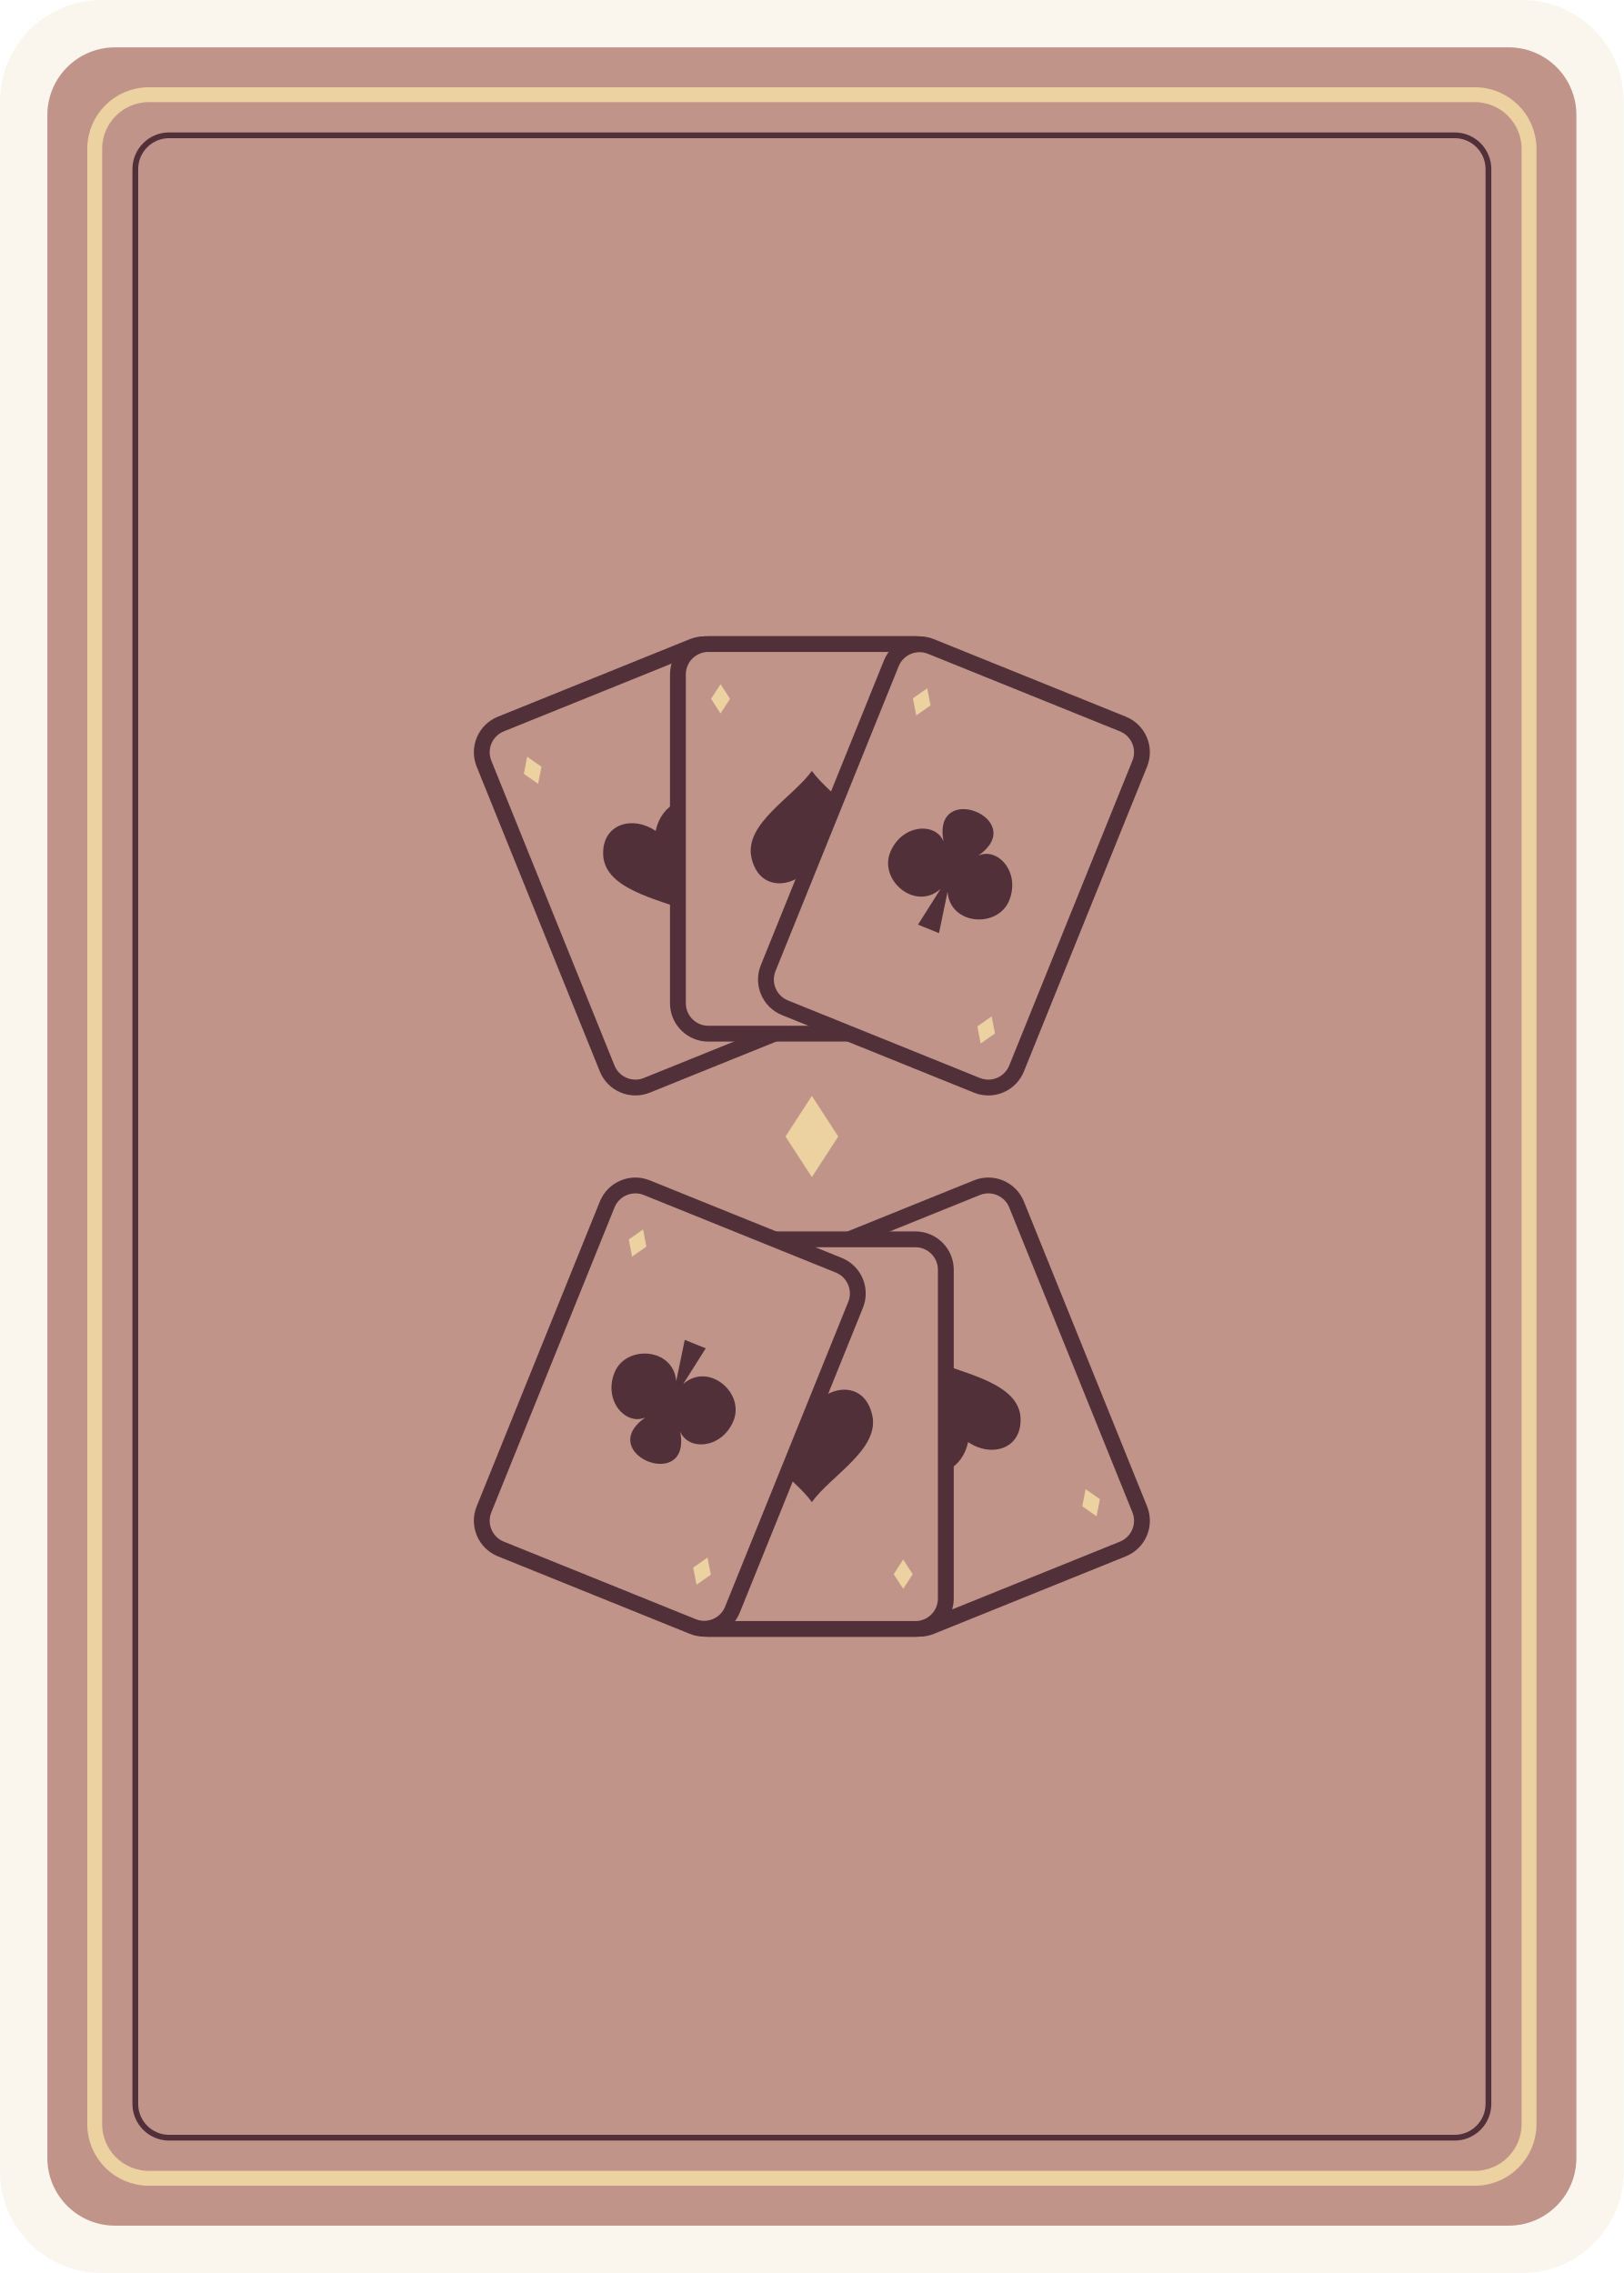
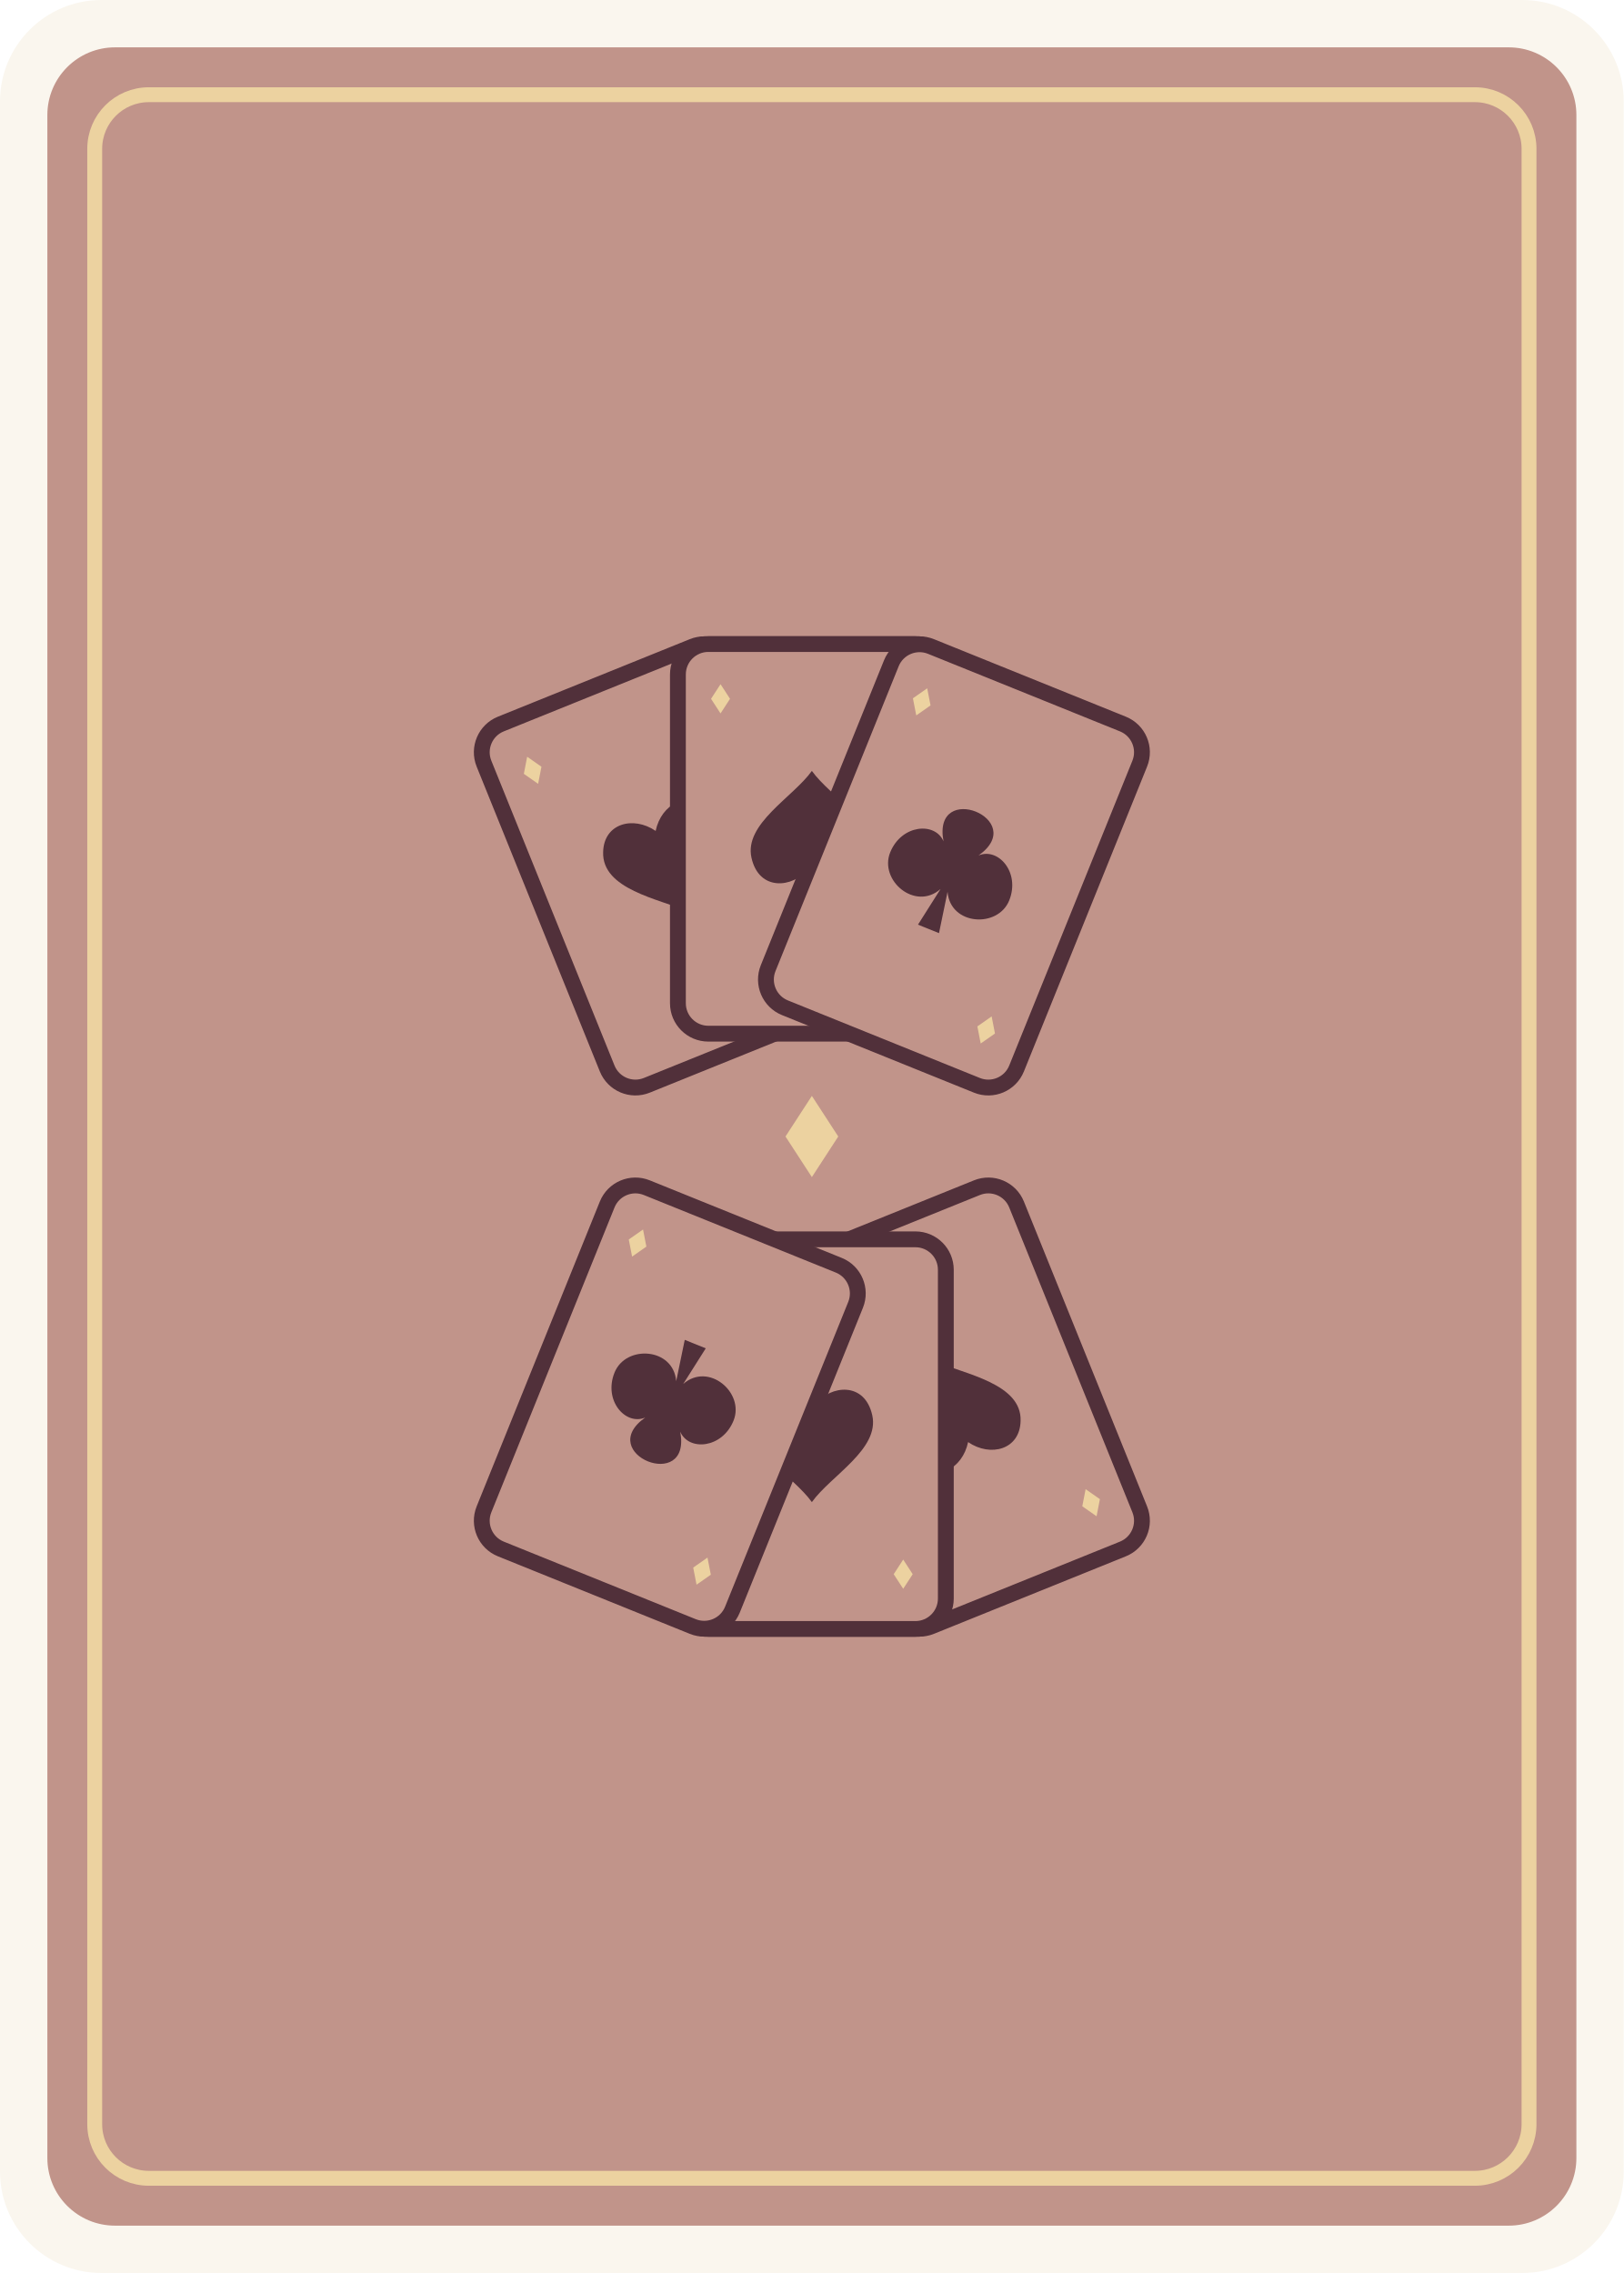
<svg xmlns="http://www.w3.org/2000/svg" width="240" height="336" viewBox="0 0 240 336" role="img" aria-labelledby="title">
  <rect width="240" height="336" rx="15" fill="#FAF6EE" />
  <rect x="7" y="7" width="226" height="322" rx="10" fill="#C1948A" />
  <rect x="14" y="14" width="212" height="308" rx="8" fill="none" stroke="#ECD2A0" stroke-width="2.2" />
-   <rect x="20" y="20" width="200" height="296" rx="5" fill="none" stroke="#51303A" stroke-width="0.85" />
  <g transform="translate(120 168)">
    <g transform="translate(-21 -40) rotate(-22) scale(0.9)">
      <rect x="-22" y="-32" width="44" height="64" rx="5" fill="#C1948A" stroke="#51303A" stroke-width="2.6" />
      <g transform="translate(0 0) rotate(0) scale(0.62)">
        <path d="M0 13C-6 7-19-1-15-10C-12-17-4-16 0-10C4-16 12-17 15-10C19-1 6 7 0 13Z" fill="#51303A" />
      </g>
      <g transform="translate(-15 -23)">
        <path d="M0 -2.4 1.56 0 0 2.4 -1.56 0Z" fill="#ECD2A0" />
      </g>
      <g transform="translate(15 23)">
        <path d="M0 -2.4 1.56 0 0 2.4 -1.56 0Z" fill="#ECD2A0" />
      </g>
    </g>
    <g transform="translate(0 -44) rotate(0) scale(0.9)">
      <rect x="-22" y="-32" width="44" height="64" rx="5" fill="#C1948A" stroke="#51303A" stroke-width="2.6" />
      <g transform="translate(0 0) rotate(0) scale(0.62)">
        <path d="M0-18C-5-11-18-4-16 5C-14 14-5 13-1 8L-5 19H5L1 8C5 13 14 14 16 5C18-4 5-11 0-18Z" fill="#51303A" />
      </g>
      <g transform="translate(-15 -23)">
        <path d="M0 -2.4 1.56 0 0 2.4 -1.56 0Z" fill="#ECD2A0" />
      </g>
      <g transform="translate(15 23)">
        <path d="M0 -2.4 1.56 0 0 2.4 -1.56 0Z" fill="#ECD2A0" />
      </g>
    </g>
    <g transform="translate(21 -40) rotate(22) scale(0.9)">
      <rect x="-22" y="-32" width="44" height="64" rx="5" fill="#C1948A" stroke="#51303A" stroke-width="2.6" />
      <g transform="translate(0 0) rotate(0) scale(0.62)">
        <path d="M-3 18H3L1 7C5 15 17 11 17 3C17-5 9-9 5-5C14-19-14-19-5-5C-9-9-17-5-17 3C-17 11-5 15-1 7Z" fill="#51303A" />
      </g>
      <g transform="translate(-15 -23)">
        <path d="M0 -2.4 1.56 0 0 2.4 -1.56 0Z" fill="#ECD2A0" />
      </g>
      <g transform="translate(15 23)">
        <path d="M0 -2.4 1.56 0 0 2.4 -1.56 0Z" fill="#ECD2A0" />
      </g>
    </g>
    <g transform="rotate(180)">
      <g transform="translate(-21 -40) rotate(-22) scale(0.9)">
        <rect x="-22" y="-32" width="44" height="64" rx="5" fill="#C1948A" stroke="#51303A" stroke-width="2.6" />
        <g transform="translate(0 0) rotate(0) scale(0.62)">
          <path d="M0 13C-6 7-19-1-15-10C-12-17-4-16 0-10C4-16 12-17 15-10C19-1 6 7 0 13Z" fill="#51303A" />
        </g>
        <g transform="translate(-15 -23)">
          <path d="M0 -2.4 1.56 0 0 2.4 -1.56 0Z" fill="#ECD2A0" />
        </g>
        <g transform="translate(15 23)">
          <path d="M0 -2.4 1.56 0 0 2.4 -1.56 0Z" fill="#ECD2A0" />
        </g>
      </g>
      <g transform="translate(0 -44) rotate(0) scale(0.9)">
        <rect x="-22" y="-32" width="44" height="64" rx="5" fill="#C1948A" stroke="#51303A" stroke-width="2.6" />
        <g transform="translate(0 0) rotate(0) scale(0.62)">
          <path d="M0-18C-5-11-18-4-16 5C-14 14-5 13-1 8L-5 19H5L1 8C5 13 14 14 16 5C18-4 5-11 0-18Z" fill="#51303A" />
        </g>
        <g transform="translate(-15 -23)">
          <path d="M0 -2.4 1.56 0 0 2.4 -1.56 0Z" fill="#ECD2A0" />
        </g>
        <g transform="translate(15 23)">
          <path d="M0 -2.4 1.56 0 0 2.4 -1.56 0Z" fill="#ECD2A0" />
        </g>
      </g>
      <g transform="translate(21 -40) rotate(22) scale(0.9)">
        <rect x="-22" y="-32" width="44" height="64" rx="5" fill="#C1948A" stroke="#51303A" stroke-width="2.6" />
        <g transform="translate(0 0) rotate(0) scale(0.62)">
          <path d="M-3 18H3L1 7C5 15 17 11 17 3C17-5 9-9 5-5C14-19-14-19-5-5C-9-9-17-5-17 3C-17 11-5 15-1 7Z" fill="#51303A" />
        </g>
        <g transform="translate(-15 -23)">
          <path d="M0 -2.4 1.56 0 0 2.4 -1.56 0Z" fill="#ECD2A0" />
        </g>
        <g transform="translate(15 23)">
          <path d="M0 -2.4 1.56 0 0 2.4 -1.56 0Z" fill="#ECD2A0" />
        </g>
      </g>
    </g>
    <g transform="translate(0 0)">
      <path d="M0 -6 3.9 0 0 6 -3.9 0Z" fill="#ECD2A0" />
    </g>
  </g>
</svg>
